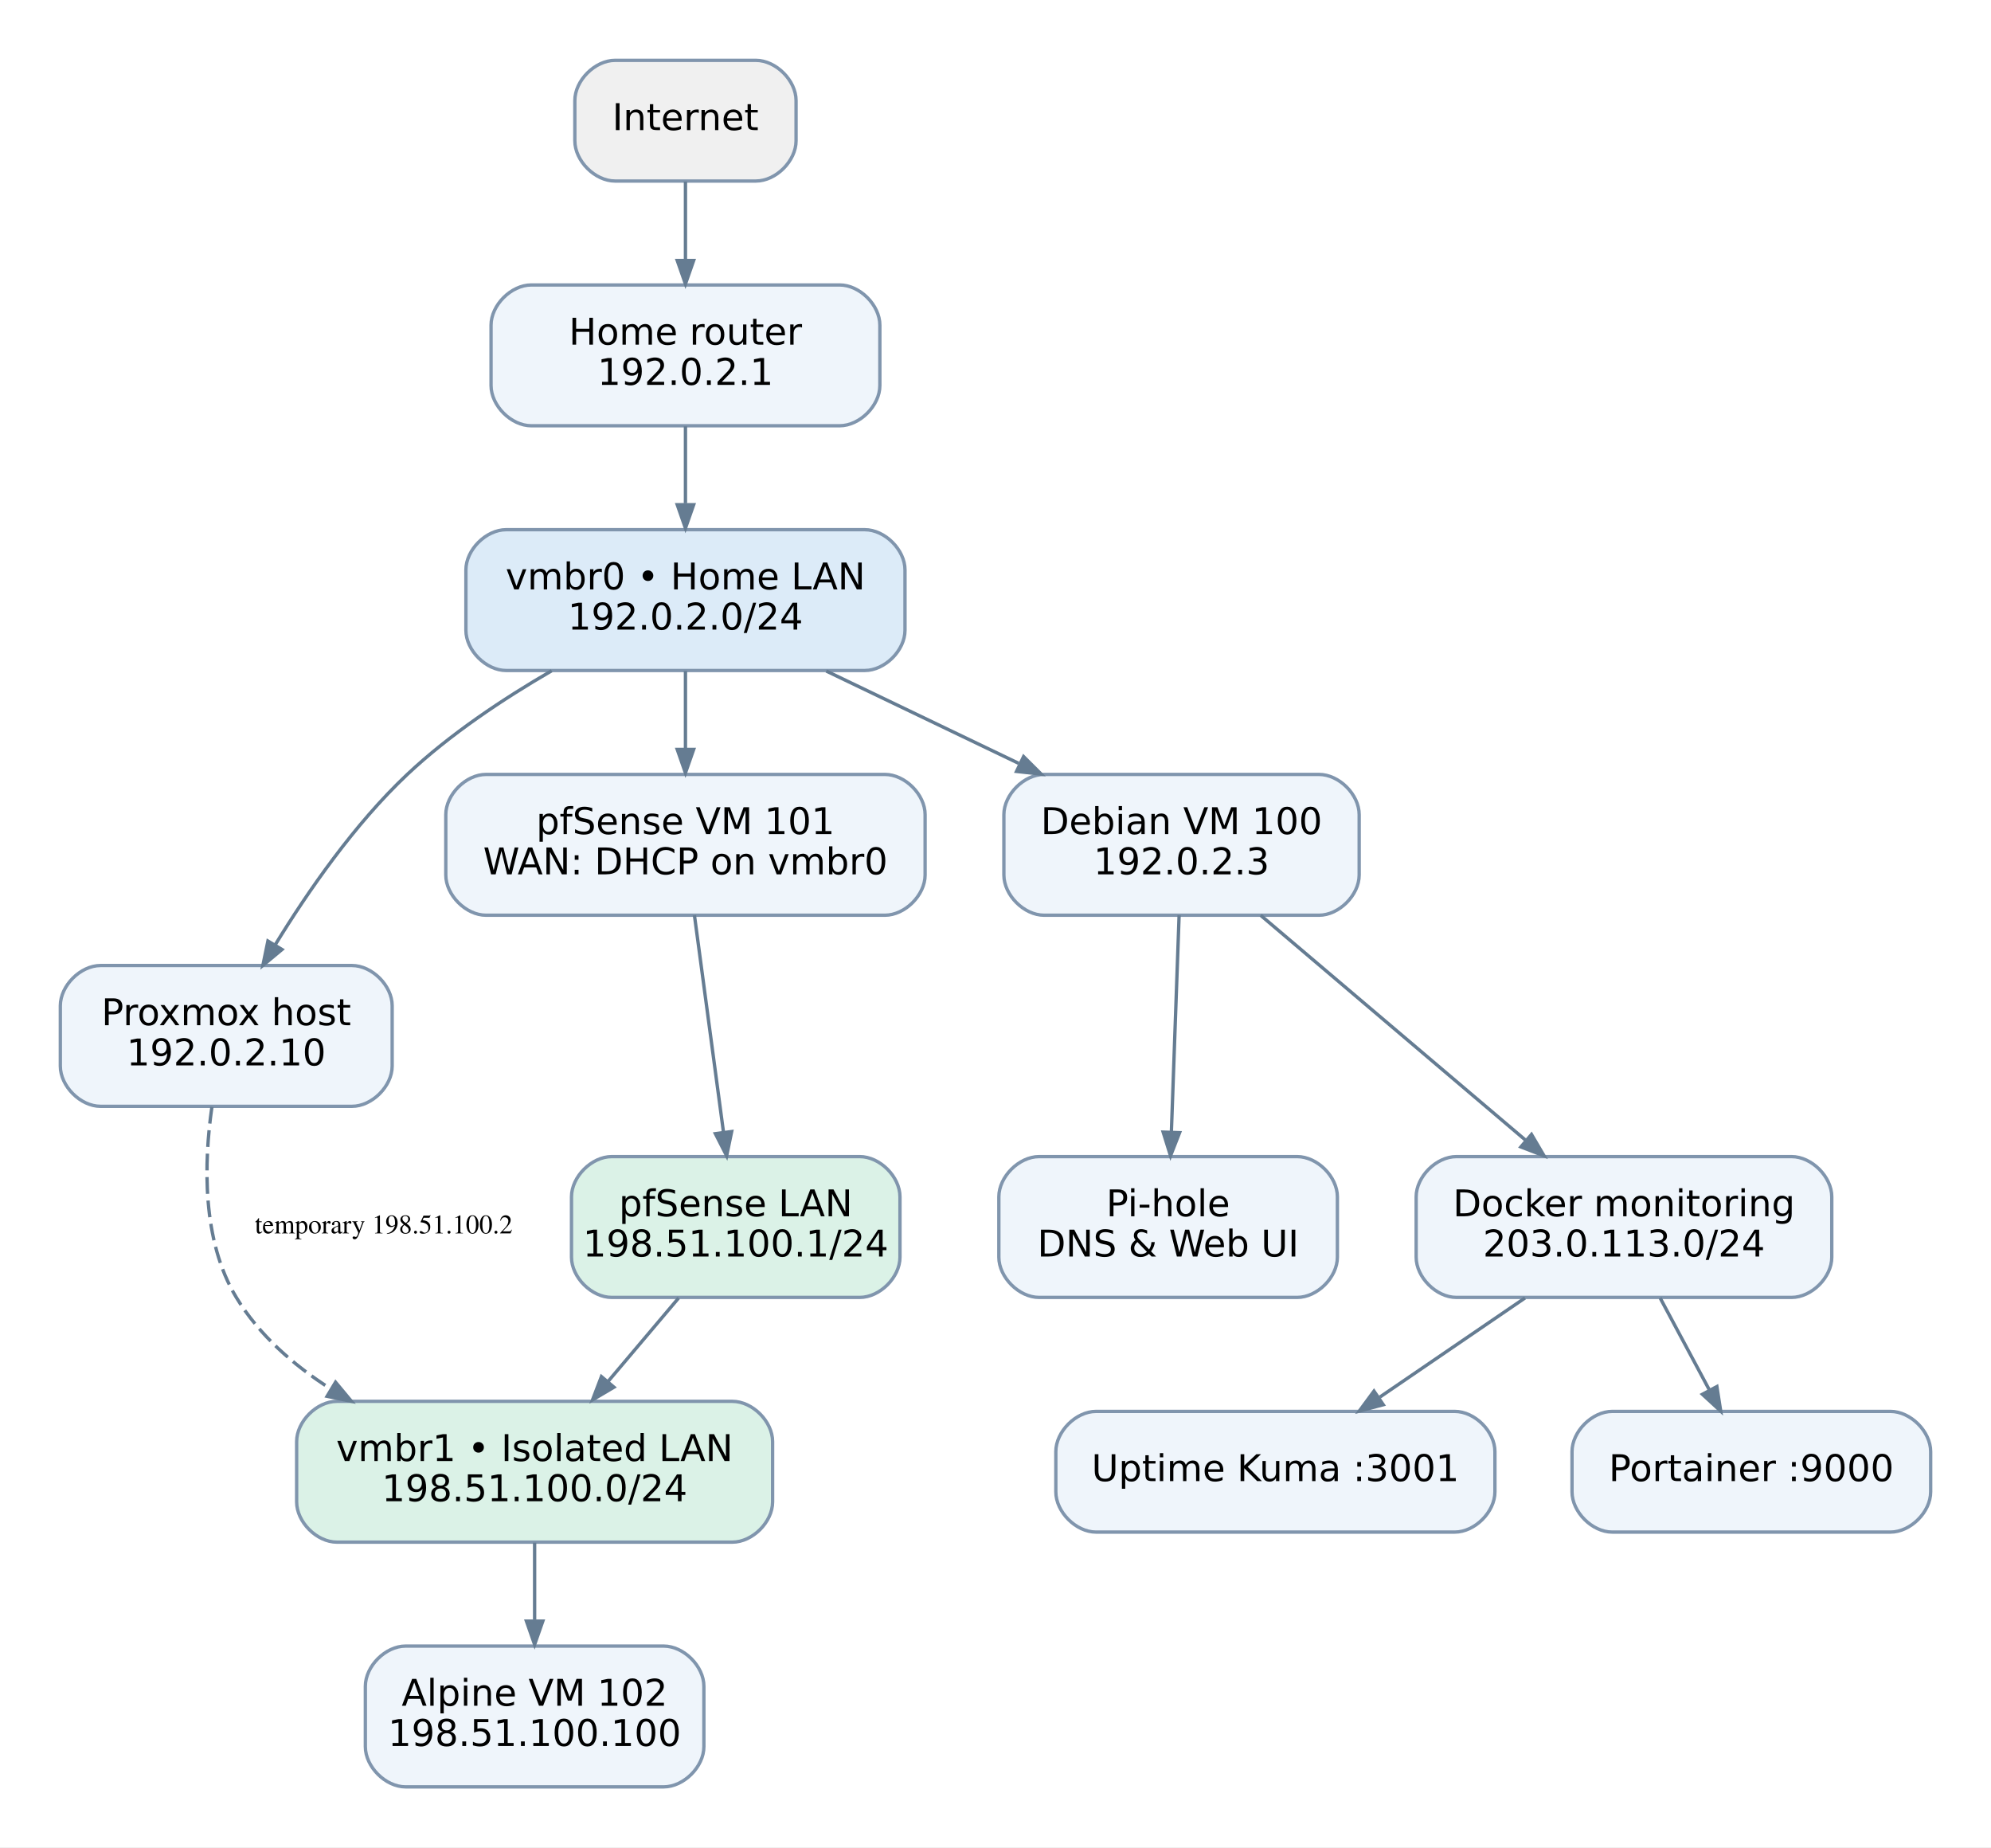
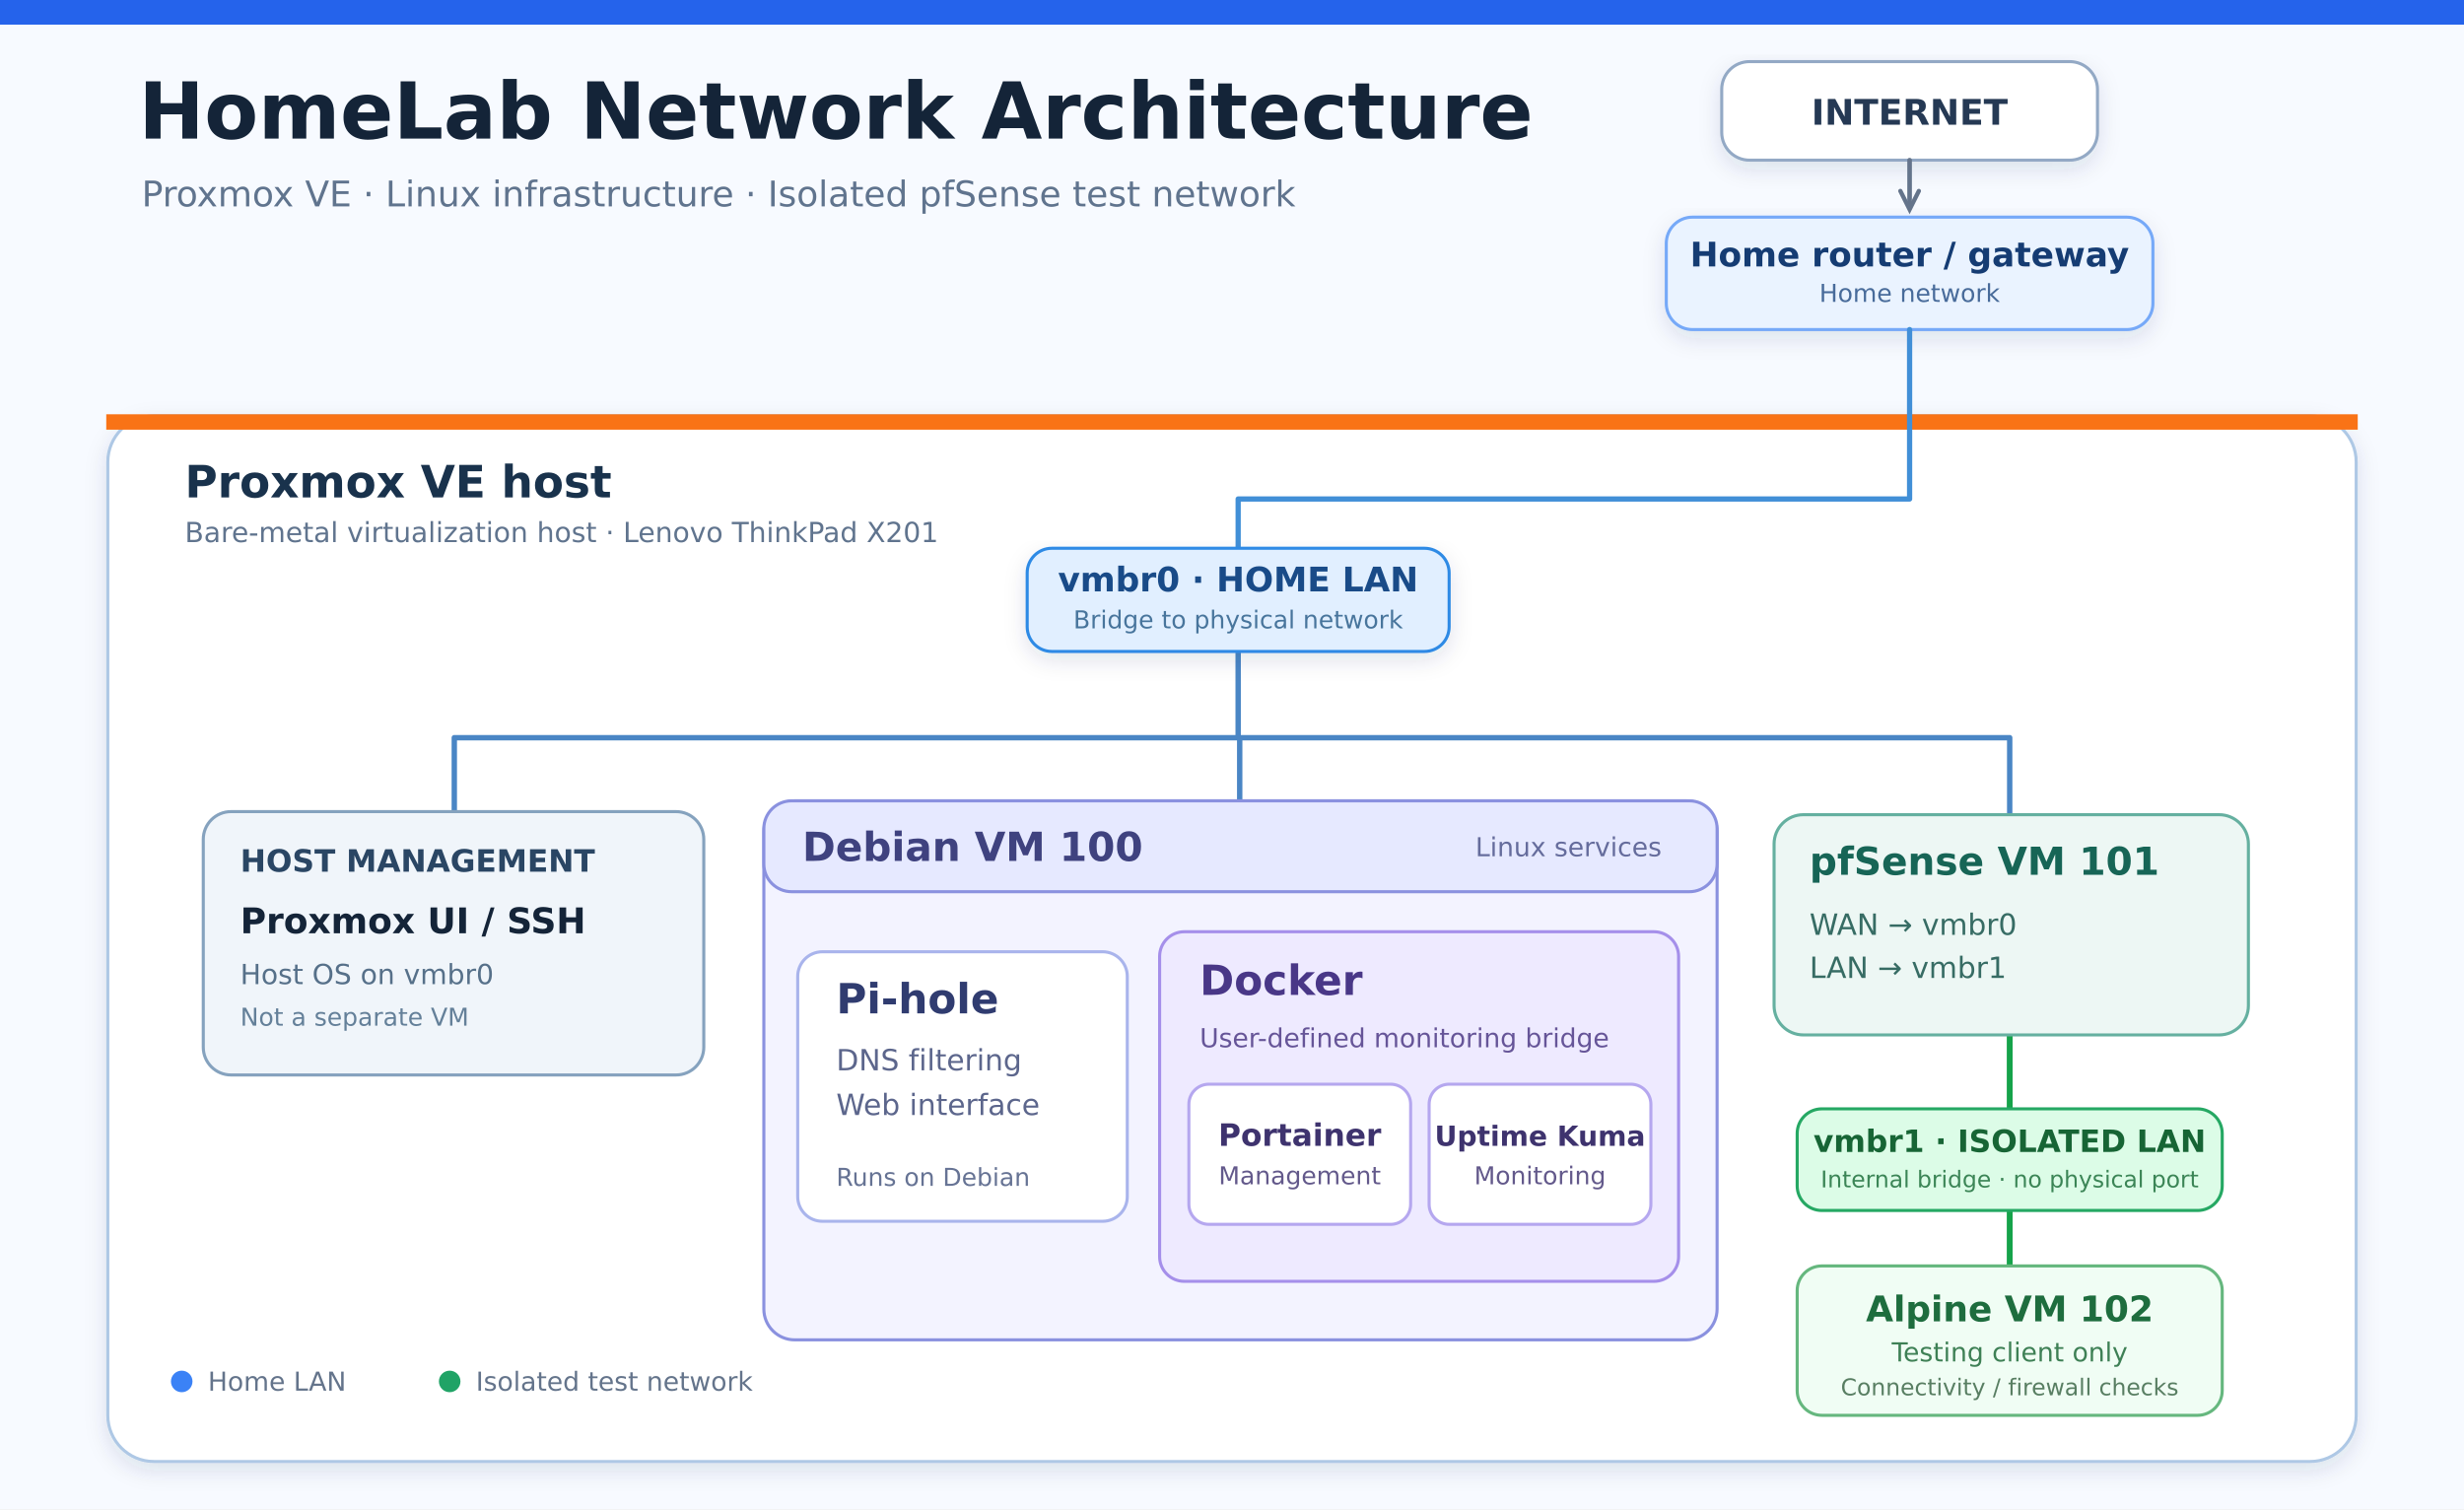
- <svg xmlns="http://www.w3.org/2000/svg" width="594pt" height="551pt" viewBox="0.00 0.00 594.00 551.00">
-   <g id="graph0" class="graph" transform="scale(1 1) rotate(0) translate(18 533)">
-     <polygon fill="white" stroke="transparent" points="-18,18 -18,-533 576,-533 576,18 -18,18" />
-     <g id="node1" class="node">
-       <path fill="#f0f0f0" stroke="#8095ad" d="M207.5,-515C207.5,-515 165.5,-515 165.5,-515 159.5,-515 153.5,-509 153.5,-503 153.5,-503 153.5,-491 153.5,-491 153.5,-485 159.5,-479 165.5,-479 165.5,-479 207.5,-479 207.5,-479 213.5,-479 219.5,-485 219.5,-491 219.5,-491 219.5,-503 219.5,-503 219.5,-509 213.5,-515 207.5,-515" />
-       <text text-anchor="middle" x="186.5" y="-494.2" font-family="DejaVu Sans" font-size="11.00">Internet</text>
-     </g>
-     <g id="node2" class="node">
-       <path fill="#eff5fb" stroke="#8095ad" d="M232.5,-448C232.5,-448 140.5,-448 140.5,-448 134.5,-448 128.5,-442 128.5,-436 128.5,-436 128.5,-418 128.5,-418 128.5,-412 134.5,-406 140.5,-406 140.5,-406 232.5,-406 232.5,-406 238.5,-406 244.5,-412 244.5,-418 244.5,-418 244.5,-436 244.5,-436 244.5,-442 238.5,-448 232.5,-448" />
-       <text text-anchor="middle" x="186.5" y="-430.2" font-family="DejaVu Sans" font-size="11.00">Home router</text>
-       <text text-anchor="middle" x="186.5" y="-418.2" font-family="DejaVu Sans" font-size="11.00">192.0.2.1</text>
-     </g>
-     <g id="edge1" class="edge">
-       <path fill="none" stroke="#657c92" d="M186.5,-478.84C186.5,-471.73 186.5,-463.31 186.5,-455.38" />
-       <polygon fill="#657c92" stroke="#657c92" points="188.95,-455.3 186.5,-448.3 184.05,-455.3 188.95,-455.3" />
-     </g>
-     <g id="node3" class="node">
-       <path fill="#dcebf8" stroke="#8095ad" d="M240,-375C240,-375 133,-375 133,-375 127,-375 121,-369 121,-363 121,-363 121,-345 121,-345 121,-339 127,-333 133,-333 133,-333 240,-333 240,-333 246,-333 252,-339 252,-345 252,-345 252,-363 252,-363 252,-369 246,-375 240,-375" />
-       <text text-anchor="middle" x="186.5" y="-357.2" font-family="DejaVu Sans" font-size="11.00">vmbr0 • Home LAN</text>
-       <text text-anchor="middle" x="186.5" y="-345.2" font-family="DejaVu Sans" font-size="11.00">192.0.2.0/24</text>
-     </g>
-     <g id="edge2" class="edge">
-       <path fill="none" stroke="#657c92" d="M186.5,-405.84C186.5,-398.71 186.5,-390.55 186.5,-382.89" />
-       <polygon fill="#657c92" stroke="#657c92" points="188.95,-382.45 186.5,-375.45 184.05,-382.45 188.95,-382.45" />
-     </g>
-     <g id="node4" class="node">
-       <path fill="#eff5fb" stroke="#8095ad" d="M87,-245C87,-245 12,-245 12,-245 6,-245 0,-239 0,-233 0,-233 0,-215 0,-215 0,-209 6,-203 12,-203 12,-203 87,-203 87,-203 93,-203 99,-209 99,-215 99,-215 99,-233 99,-233 99,-239 93,-245 87,-245" />
-       <text text-anchor="middle" x="49.5" y="-227.2" font-family="DejaVu Sans" font-size="11.00">Proxmox host</text>
-       <text text-anchor="middle" x="49.5" y="-215.2" font-family="DejaVu Sans" font-size="11.00">192.0.2.10</text>
-     </g>
-     <g id="edge3" class="edge">
-       <path fill="none" stroke="#657c92" d="M146.59,-332.92C132.1,-324.53 116.19,-313.94 103.5,-302 87.76,-287.18 73.85,-267.09 64.09,-251.15" />
-       <polygon fill="#657c92" stroke="#657c92" points="66.13,-249.78 60.43,-245.04 61.93,-252.3 66.13,-249.78" />
-     </g>
-     <g id="node5" class="node">
-       <path fill="#eff5fb" stroke="#8095ad" d="M375.5,-302C375.5,-302 293.5,-302 293.5,-302 287.5,-302 281.5,-296 281.5,-290 281.5,-290 281.5,-272 281.5,-272 281.5,-266 287.5,-260 293.5,-260 293.5,-260 375.5,-260 375.5,-260 381.5,-260 387.5,-266 387.5,-272 387.5,-272 387.5,-290 387.5,-290 387.5,-296 381.5,-302 375.5,-302" />
-       <text text-anchor="middle" x="334.5" y="-284.2" font-family="DejaVu Sans" font-size="11.00">Debian VM 100</text>
-       <text text-anchor="middle" x="334.5" y="-272.2" font-family="DejaVu Sans" font-size="11.00">192.0.2.3</text>
-     </g>
-     <g id="edge4" class="edge">
-       <path fill="none" stroke="#657c92" d="M228.51,-332.84C246.4,-324.26 267.37,-314.2 285.92,-305.3" />
-       <polygon fill="#657c92" stroke="#657c92" points="287.38,-307.32 292.64,-302.08 285.27,-302.9 287.38,-307.32" />
-     </g>
-     <g id="node6" class="node">
-       <path fill="#eff5fb" stroke="#8095ad" d="M246,-302C246,-302 127,-302 127,-302 121,-302 115,-296 115,-290 115,-290 115,-272 115,-272 115,-266 121,-260 127,-260 127,-260 246,-260 246,-260 252,-260 258,-266 258,-272 258,-272 258,-290 258,-290 258,-296 252,-302 246,-302" />
-       <text text-anchor="middle" x="186.5" y="-284.2" font-family="DejaVu Sans" font-size="11.00">pfSense VM 101</text>
-       <text text-anchor="middle" x="186.5" y="-272.2" font-family="DejaVu Sans" font-size="11.00">WAN: DHCP on vmbr0</text>
-     </g>
-     <g id="edge5" class="edge">
-       <path fill="none" stroke="#657c92" d="M186.5,-332.84C186.5,-325.71 186.5,-317.55 186.5,-309.89" />
-       <polygon fill="#657c92" stroke="#657c92" points="188.95,-309.45 186.5,-302.45 184.05,-309.45 188.95,-309.45" />
-     </g>
-     <g id="node8" class="node">
-       <path fill="#dbf2e7" stroke="#8095ad" d="M200.5,-115C200.5,-115 82.5,-115 82.5,-115 76.5,-115 70.5,-109 70.5,-103 70.5,-103 70.5,-85 70.5,-85 70.5,-79 76.5,-73 82.5,-73 82.5,-73 200.5,-73 200.5,-73 206.5,-73 212.5,-79 212.5,-85 212.5,-85 212.5,-103 212.5,-103 212.5,-109 206.5,-115 200.5,-115" />
-       <text text-anchor="middle" x="141.5" y="-97.2" font-family="DejaVu Sans" font-size="11.00">vmbr1 • Isolated LAN</text>
-       <text text-anchor="middle" x="141.5" y="-85.2" font-family="DejaVu Sans" font-size="11.00">198.51.100.0/24</text>
-     </g>
-     <g id="edge13" class="edge">
-       <path fill="none" stroke="#657c92" stroke-dasharray="5,2" d="M45.22,-202.82C42.85,-186.34 42.17,-163.05 52.5,-146 59.27,-134.82 69.48,-125.86 80.59,-118.76" />
-       <polygon fill="#657c92" stroke="#657c92" points="82.11,-120.71 86.85,-115.01 79.58,-116.51 82.11,-120.71" />
-       <text text-anchor="middle" x="96.5" y="-165.1" font-family="Times,serif" font-size="8.00">temporary 198.51.100.2</text>
-     </g>
-     <g id="node10" class="node">
-       <path fill="#eff5fb" stroke="#8095ad" d="M369,-188C369,-188 292,-188 292,-188 286,-188 280,-182 280,-176 280,-176 280,-158 280,-158 280,-152 286,-146 292,-146 292,-146 369,-146 369,-146 375,-146 381,-152 381,-158 381,-158 381,-176 381,-176 381,-182 375,-188 369,-188" />
-       <text text-anchor="middle" x="330.5" y="-170.2" font-family="DejaVu Sans" font-size="11.00">Pi-hole</text>
-       <text text-anchor="middle" x="330.5" y="-158.2" font-family="DejaVu Sans" font-size="11.00">DNS &amp; Web UI</text>
-     </g>
-     <g id="edge6" class="edge">
-       <path fill="none" stroke="#657c92" d="M333.78,-259.98C333.14,-241.93 332.19,-215.25 331.47,-195.26" />
-       <polygon fill="#657c92" stroke="#657c92" points="333.92,-195.14 331.22,-188.23 329.02,-195.31 333.92,-195.14" />
-     </g>
-     <g id="node11" class="node">
-       <path fill="#eff5fb" stroke="#8095ad" d="M516.5,-188C516.5,-188 416.5,-188 416.5,-188 410.5,-188 404.5,-182 404.5,-176 404.5,-176 404.5,-158 404.5,-158 404.5,-152 410.5,-146 416.5,-146 416.5,-146 516.5,-146 516.5,-146 522.5,-146 528.5,-152 528.5,-158 528.5,-158 528.5,-176 528.5,-176 528.5,-182 522.5,-188 516.5,-188" />
-       <text text-anchor="middle" x="466.5" y="-170.2" font-family="DejaVu Sans" font-size="11.00">Docker monitoring</text>
-       <text text-anchor="middle" x="466.5" y="-158.2" font-family="DejaVu Sans" font-size="11.00">203.0.113.0/24</text>
-     </g>
-     <g id="edge7" class="edge">
-       <path fill="none" stroke="#657c92" d="M358.1,-259.98C380.2,-241.22 413.32,-213.13 437.12,-192.92" />
-       <polygon fill="#657c92" stroke="#657c92" points="438.91,-194.62 442.66,-188.23 435.74,-190.89 438.91,-194.62" />
-     </g>
-     <g id="node7" class="node">
-       <path fill="#dbf2e7" stroke="#8095ad" d="M238.5,-188C238.5,-188 164.5,-188 164.5,-188 158.5,-188 152.5,-182 152.5,-176 152.5,-176 152.5,-158 152.5,-158 152.5,-152 158.5,-146 164.5,-146 164.5,-146 238.5,-146 238.5,-146 244.5,-146 250.5,-152 250.5,-158 250.5,-158 250.5,-176 250.5,-176 250.5,-182 244.5,-188 238.5,-188" />
-       <text text-anchor="middle" x="201.5" y="-170.2" font-family="DejaVu Sans" font-size="11.00">pfSense LAN</text>
-       <text text-anchor="middle" x="201.5" y="-158.2" font-family="DejaVu Sans" font-size="11.00">198.51.100.1/24</text>
-     </g>
-     <g id="edge10" class="edge">
-       <path fill="none" stroke="#657c92" d="M189.18,-259.98C191.6,-241.93 195.17,-215.25 197.85,-195.26" />
-       <polygon fill="#657c92" stroke="#657c92" points="200.29,-195.49 198.79,-188.23 195.43,-194.84 200.29,-195.49" />
-     </g>
-     <g id="edge11" class="edge">
-       <path fill="none" stroke="#657c92" d="M184.47,-145.84C177.94,-138.12 170.39,-129.19 163.46,-120.99" />
-       <polygon fill="#657c92" stroke="#657c92" points="165.17,-119.22 158.78,-115.45 161.43,-122.38 165.17,-119.22" />
-     </g>
-     <g id="node9" class="node">
-       <path fill="#eff5fb" stroke="#8095ad" d="M180,-42C180,-42 103,-42 103,-42 97,-42 91,-36 91,-30 91,-30 91,-12 91,-12 91,-6 97,0 103,0 103,0 180,0 180,0 186,0 192,-6 192,-12 192,-12 192,-30 192,-30 192,-36 186,-42 180,-42" />
-       <text text-anchor="middle" x="141.5" y="-24.2" font-family="DejaVu Sans" font-size="11.00">Alpine VM 102</text>
-       <text text-anchor="middle" x="141.5" y="-12.2" font-family="DejaVu Sans" font-size="11.00">198.51.100.100</text>
-     </g>
-     <g id="edge12" class="edge">
-       <path fill="none" stroke="#657c92" d="M141.5,-72.84C141.5,-65.71 141.5,-57.55 141.5,-49.89" />
-       <polygon fill="#657c92" stroke="#657c92" points="143.95,-49.45 141.5,-42.45 139.05,-49.45 143.95,-49.45" />
-     </g>
-     <g id="node12" class="node">
-       <path fill="#eff5fb" stroke="#8095ad" d="M416,-112C416,-112 309,-112 309,-112 303,-112 297,-106 297,-100 297,-100 297,-88 297,-88 297,-82 303,-76 309,-76 309,-76 416,-76 416,-76 422,-76 428,-82 428,-88 428,-88 428,-100 428,-100 428,-106 422,-112 416,-112" />
-       <text text-anchor="middle" x="362.5" y="-91.2" font-family="DejaVu Sans" font-size="11.00">Uptime Kuma :3001</text>
-     </g>
-     <g id="edge8" class="edge">
-       <path fill="none" stroke="#657c92" d="M436.98,-145.84C423.44,-136.6 407.38,-125.64 393.65,-116.26" />
-       <polygon fill="#657c92" stroke="#657c92" points="394.68,-114 387.52,-112.08 391.92,-118.05 394.68,-114" />
-     </g>
-     <g id="node13" class="node">
-       <path fill="#eff5fb" stroke="#8095ad" d="M546,-112C546,-112 463,-112 463,-112 457,-112 451,-106 451,-100 451,-100 451,-88 451,-88 451,-82 457,-76 463,-76 463,-76 546,-76 546,-76 552,-76 558,-82 558,-88 558,-88 558,-100 558,-100 558,-106 552,-112 546,-112" />
-       <text text-anchor="middle" x="504.5" y="-91.2" font-family="DejaVu Sans" font-size="11.00">Portainer :9000</text>
-     </g>
-     <g id="edge9" class="edge">
-       <path fill="none" stroke="#657c92" d="M477.29,-145.84C481.88,-137.27 487.26,-127.21 492.02,-118.31" />
-       <polygon fill="#657c92" stroke="#657c92" points="494.22,-119.41 495.36,-112.08 489.9,-117.1 494.22,-119.41" />
-     </g>
+ <svg xmlns="http://www.w3.org/2000/svg" viewBox="0 0 1600 980" role="img" aria-labelledby="title desc">
+   <defs>
+     <filter id="shadow" x="-10%" y="-15%" width="125%" height="145%">
+       <feDropShadow dx="0" dy="5" stdDeviation="7" flood-color="#1e3a5f" flood-opacity=".12" />
+     </filter>
+   </defs>
+   <g font-family="DejaVu Sans, Arial, sans-serif">
+     <rect width="1600" height="980" fill="#f7faff" />
+     <rect x="0" y="0" width="1600" height="16" fill="#2563eb" />
+     <text x="90" y="90" font-size="51" font-weight="700" fill="#142438" text-anchor="start">HomeLab Network Architecture</text>
+     <text x="92" y="134" font-size="23" font-weight="400" fill="#60748e" text-anchor="start">Proxmox VE · Linux infrastructure · Isolated pfSense test network</text>
+     <rect x="1118" y="40" width="244" height="64" rx="18" fill="#ffffff" stroke="#93a9c5" stroke-width="2" filter="url(#shadow)" />
+     <text x="1240" y="81" font-size="23" font-weight="700" fill="#253954" text-anchor="middle">INTERNET</text>
+     <path d="M1240 104 V132" fill="none" stroke="#64748b" stroke-width="3" stroke-linejoin="round" stroke-linecap="round" />
+     <path d="M1234 124 L1240 136 L1246 124" fill="none" stroke="#64748b" stroke-width="2.8" stroke-linecap="round" />
+     <rect x="1082" y="141" width="316" height="73" rx="17" fill="#eaf3ff" stroke="#76a9f8" stroke-width="2" filter="url(#shadow)" />
+     <text x="1240" y="173" font-size="22" font-weight="700" fill="#153c73" text-anchor="middle">Home router / gateway</text>
+     <text x="1240" y="196" font-size="16" font-weight="400" fill="#486b9a" text-anchor="middle">Home network</text>
+     <rect x="70" y="270" width="1460" height="679" rx="30" fill="#ffffff" stroke="#aec8e5" stroke-width="2" filter="url(#shadow)" />
+     <rect x="70" y="270" width="1460" height="8" rx="0" fill="#f97316" stroke="#f97316" stroke-width="2" />
+     <text x="120" y="323" font-size="29" font-weight="700" fill="#19324c" text-anchor="start">Proxmox VE host</text>
+     <text x="120" y="352" font-size="18" font-weight="400" fill="#60748e" text-anchor="start">Bare-metal virtualization host · Lenovo ThinkPad X201</text>
+     <path d="M1240 214 V324 H804 V359" fill="none" stroke="#418fd7" stroke-width="3.4" stroke-linejoin="round" stroke-linecap="round" />
+     <path d="M804 422 V479 M295 479 H1305 M295 479 V527 M805 479 V520 M1305 479 V529" fill="none" stroke="#4a86c5" stroke-width="3.5" stroke-linejoin="round" stroke-linecap="round" />
+     <path d="M1305 672 V720" fill="none" stroke="#16a34a" stroke-width="3.8" stroke-linejoin="round" stroke-linecap="round" />
+     <path d="M1305 786 V822" fill="none" stroke="#16a34a" stroke-width="3.8" stroke-linejoin="round" stroke-linecap="round" />
+     <rect x="667" y="356" width="274" height="67" rx="16" fill="#e1efff" stroke="#2d8ae5" stroke-width="2" filter="url(#shadow)" />
+     <text x="804" y="384" font-size="22" font-weight="700" fill="#194b88" text-anchor="middle">vmbr0 · HOME LAN</text>
+     <text x="804" y="408" font-size="16" font-weight="400" fill="#48759c" text-anchor="middle">Bridge to physical network</text>
+     <rect x="132" y="527" width="325" height="171" rx="18" fill="#f0f5fa" stroke="#85a2be" stroke-width="2" />
+     <text x="156" y="566" font-size="20" font-weight="700" fill="#2a4664" text-anchor="start">HOST MANAGEMENT</text>
+     <text x="156" y="606" font-size="23" font-weight="600" fill="#142438" text-anchor="start">Proxmox UI / SSH</text>
+     <text x="156" y="639" font-size="18" font-weight="400" fill="#567089" text-anchor="start">Host OS on vmbr0</text>
+     <text x="156" y="666" font-size="16" font-weight="400" fill="#648099" text-anchor="start">Not a separate VM</text>
+     <rect x="496" y="520" width="619" height="350" rx="20" fill="#f3f3ff" stroke="#8a91df" stroke-width="2" />
+     <rect x="496" y="520" width="619" height="59" rx="18" fill="#e6e9ff" stroke="#8a91df" stroke-width="2" />
+     <text x="521" y="559" font-size="26" font-weight="700" fill="#3f427f" text-anchor="start">Debian VM 100</text>
+     <text x="1079" y="556" font-size="17" font-weight="500" fill="#656c9c" text-anchor="end">Linux services</text>
+     <rect x="518" y="618" width="214" height="175" rx="16" fill="#ffffff" stroke="#a9b4ec" stroke-width="2" />
+     <text x="543" y="658" font-size="27" font-weight="700" fill="#303c70" text-anchor="start">Pi-hole</text>
+     <text x="543" y="695" font-size="19" font-weight="400" fill="#5c668c" text-anchor="start">DNS filtering</text>
+     <text x="543" y="724" font-size="19" font-weight="400" fill="#5c668c" text-anchor="start">Web interface</text>
+     <text x="543" y="770" font-size="16" font-weight="400" fill="#667394" text-anchor="start">Runs on Debian</text>
+     <rect x="753" y="605" width="337" height="227" rx="16" fill="#eeeaff" stroke="#a58fea" stroke-width="2" />
+     <text x="779" y="646" font-size="27" font-weight="700" fill="#493787" text-anchor="start">Docker</text>
+     <text x="779" y="680" font-size="17" font-weight="400" fill="#665598" text-anchor="start">User-defined monitoring bridge</text>
+     <rect x="772" y="704" width="144" height="91" rx="13" fill="#ffffff" stroke="#b5a7ef" stroke-width="2" />
+     <rect x="928" y="704" width="144" height="91" rx="13" fill="#ffffff" stroke="#b5a7ef" stroke-width="2" />
+     <text x="844" y="744" font-size="20" font-weight="700" fill="#3e336e" text-anchor="middle">Portainer</text>
+     <text x="844" y="769" font-size="16" font-weight="400" fill="#63598b" text-anchor="middle">Management</text>
+     <text x="1000" y="744" font-size="18" font-weight="700" fill="#3e336e" text-anchor="middle">Uptime Kuma</text>
+     <text x="1000" y="769" font-size="16" font-weight="400" fill="#63598b" text-anchor="middle">Monitoring</text>
+     <rect x="1152" y="529" width="308" height="143" rx="19" fill="#edf7f4" stroke="#65b0a0" stroke-width="2" />
+     <text x="1175" y="568" font-size="25" font-weight="700" fill="#176556" text-anchor="start">pfSense VM 101</text>
+     <text x="1175" y="607" font-size="19" font-weight="400" fill="#376c64" text-anchor="start">WAN → vmbr0</text>
+     <text x="1175" y="635" font-size="19" font-weight="400" fill="#376c64" text-anchor="start">LAN → vmbr1</text>
+     <rect x="1167" y="720" width="276" height="66" rx="16" fill="#dcfce7" stroke="#25a863" stroke-width="2" />
+     <text x="1305" y="748" font-size="20" font-weight="700" fill="#176535" text-anchor="middle">vmbr1 · ISOLATED LAN</text>
+     <text x="1305" y="771" font-size="15" font-weight="400" fill="#3b8556" text-anchor="middle">Internal bridge · no physical port</text>
+     <rect x="1167" y="822" width="276" height="97" rx="16" fill="#f0fdf4" stroke="#65b77e" stroke-width="2" />
+     <text x="1305" y="858" font-size="23" font-weight="700" fill="#1e6d3e" text-anchor="middle">Alpine VM 102</text>
+     <text x="1305" y="884" font-size="17" font-weight="400" fill="#3e8055" text-anchor="middle">Testing client only</text>
+     <text x="1305" y="906" font-size="15" font-weight="400" fill="#587e62" text-anchor="middle">Connectivity / firewall checks</text>
+     <circle cx="118" cy="897" r="7" fill="#3b82f6" />
+     <circle cx="292" cy="897" r="7" fill="#20a366" />
+     <text x="135" y="903" font-size="17" font-weight="400" fill="#64748b" text-anchor="start">Home LAN</text>
+     <text x="309" y="903" font-size="17" font-weight="400" fill="#64748b" text-anchor="start">Isolated test network</text>
  </g>
</svg>
